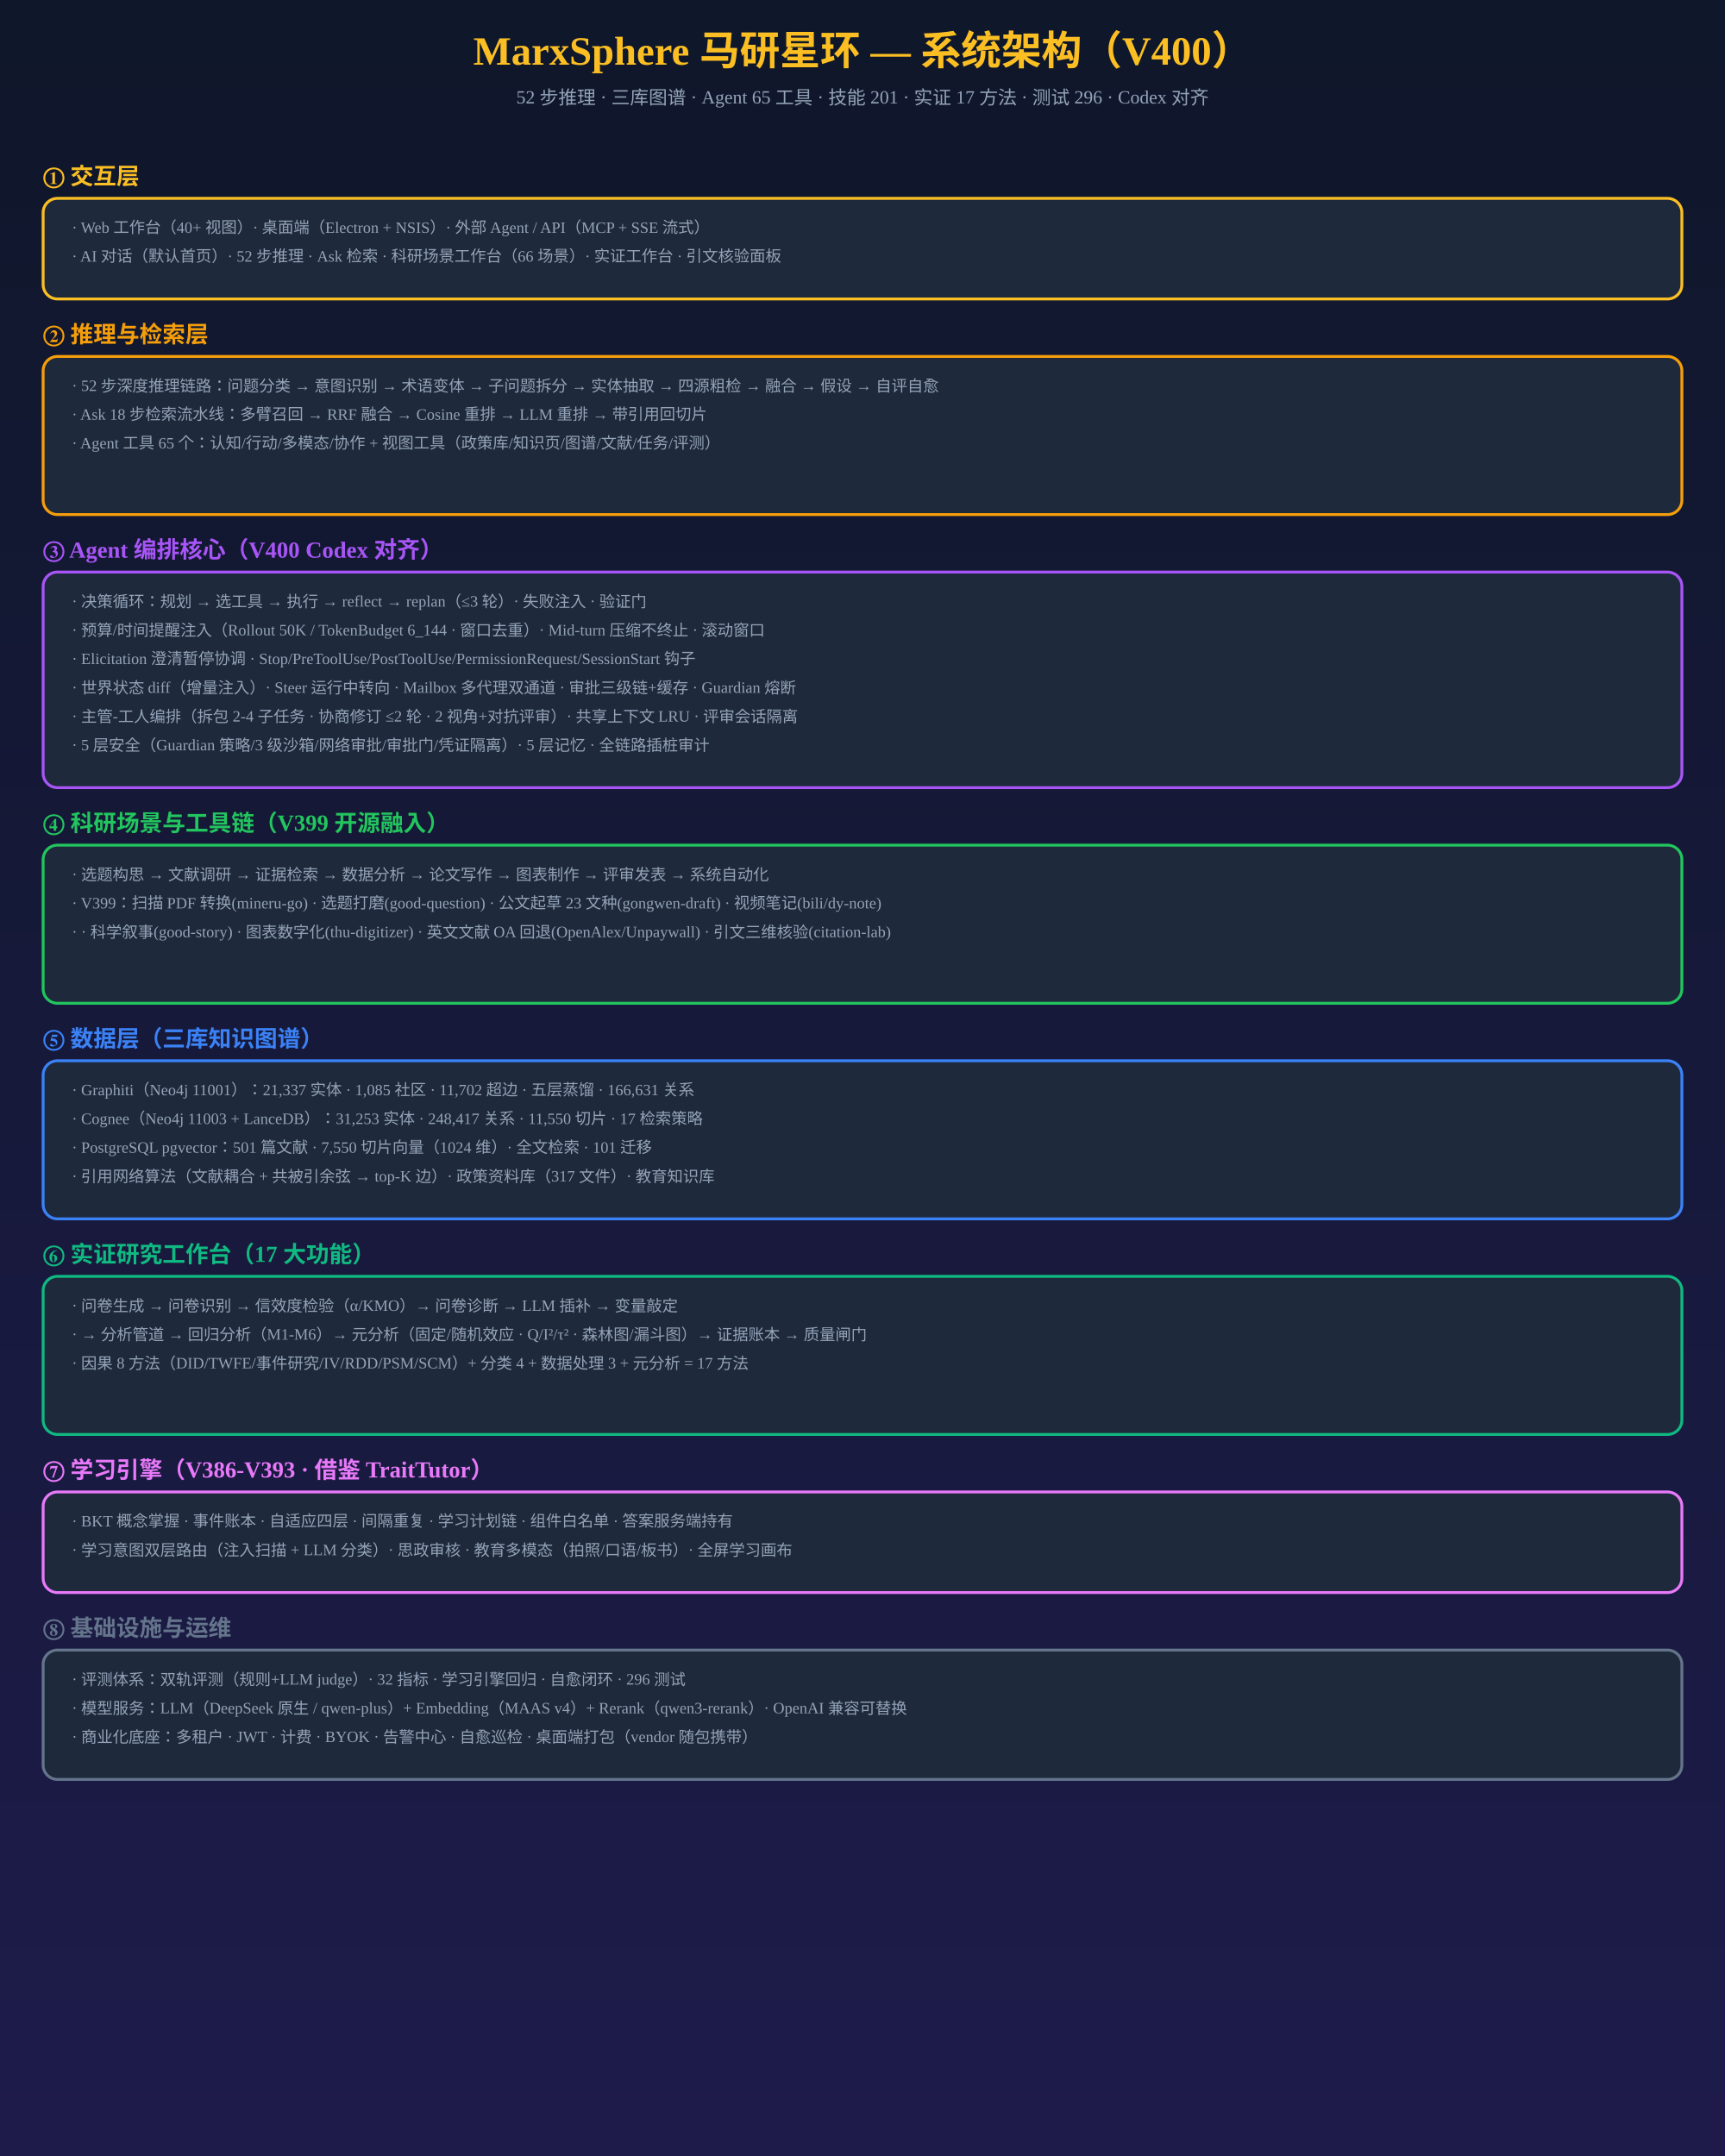
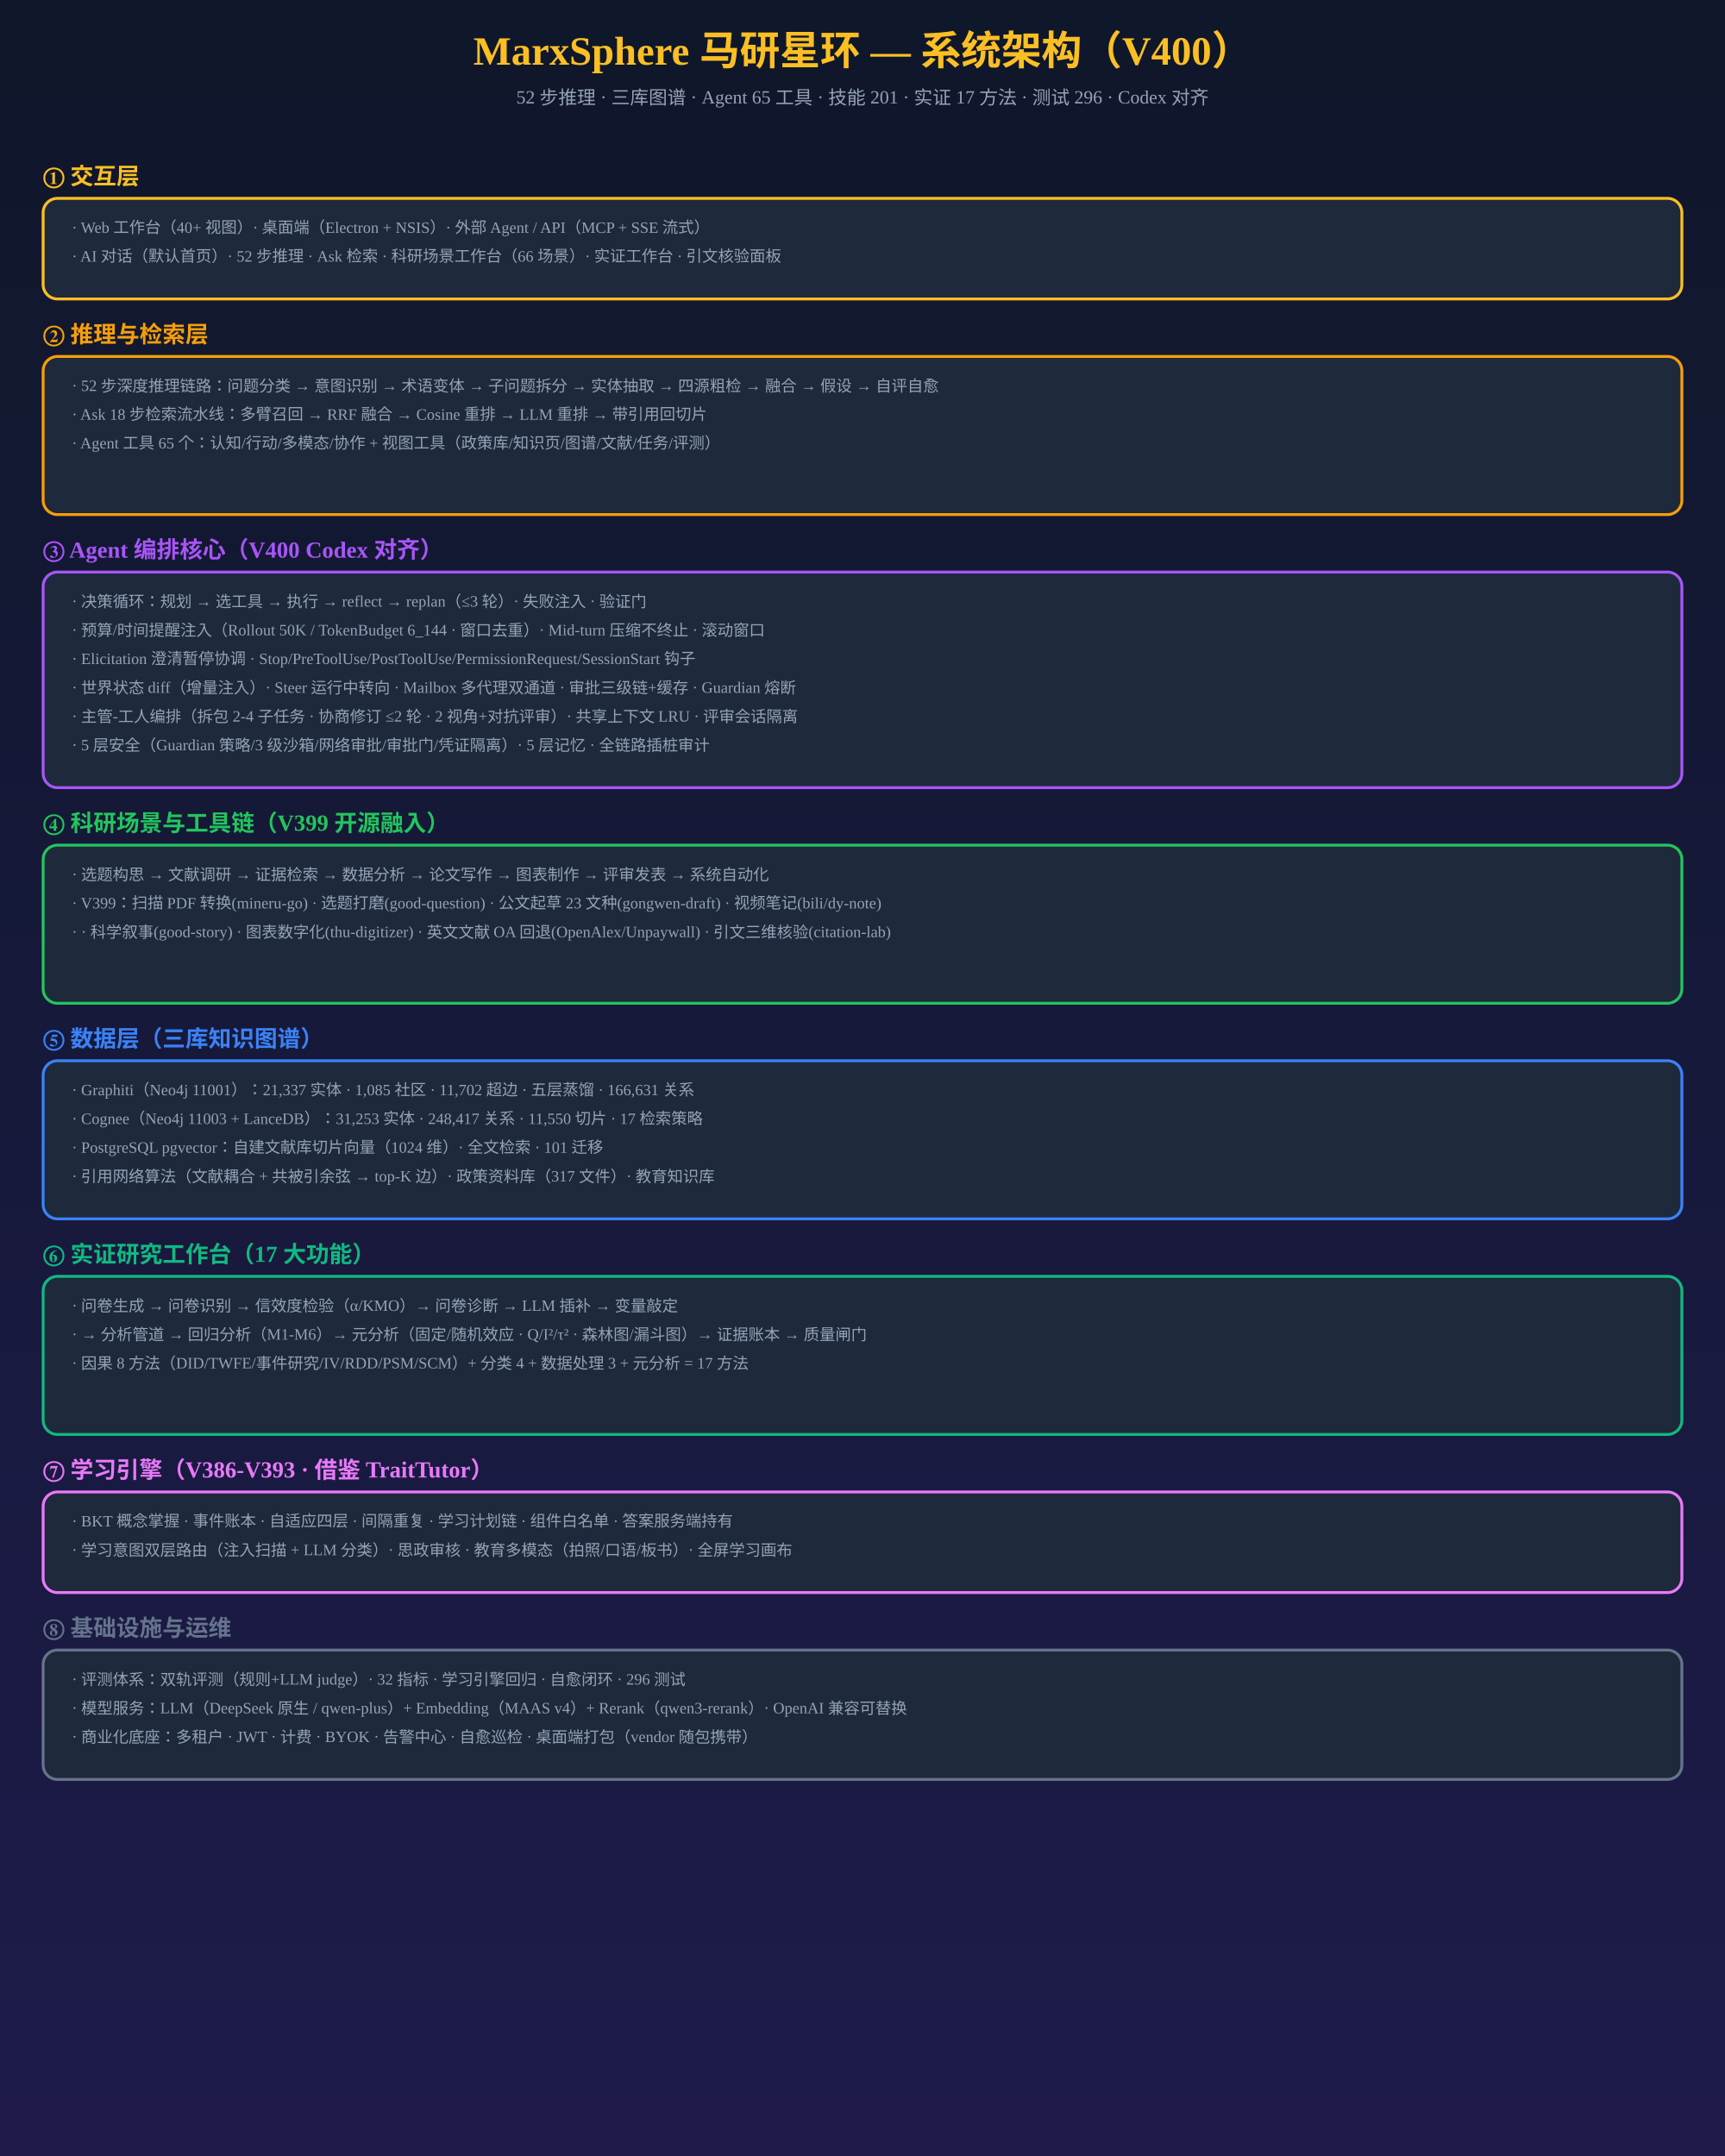
<svg xmlns="http://www.w3.org/2000/svg" width="1200" height="1500" viewBox="0 0 1200 1500">
  <defs>
    <linearGradient id="bg" x1="0" y1="0" x2="0" y2="1">
      <stop offset="0%" stop-color="#0f172a" />
      <stop offset="100%" stop-color="#1e1b4b" />
    </linearGradient>
  </defs>
  <rect width="1200" height="1500" fill="url(#bg)" />
  <text x="600" y="45" text-anchor="middle" font-size="28" font-weight="bold" fill="#fbbf24">MarxSphere 马研星环 — 系统架构（V400）</text>
  <text x="600" y="72" text-anchor="middle" font-size="13" fill="#94a3b8">52 步推理 · 三库图谱 · Agent 65 工具 · 技能 201 · 实证 17 方法 · 测试 296 · Codex 对齐</text>
  <text x="30" y="128" font-size="16" font-weight="bold" fill="#fbbf24">① 交互层</text>
  <rect x="30" y="138" width="1140" height="70" rx="10" fill="#1e293b" stroke="#fbbf24" stroke-width="2" />
  <text x="50" y="162" font-size="11" fill="#94a3b8">· Web 工作台（40+ 视图）· 桌面端（Electron + NSIS）· 外部 Agent / API（MCP + SSE 流式）</text>
  <text x="50" y="182" font-size="11" fill="#94a3b8">· AI 对话（默认首页）· 52 步推理 · Ask 检索 · 科研场景工作台（66 场景）· 实证工作台 · 引文核验面板</text>
  <text x="30" y="238" font-size="16" font-weight="bold" fill="#f59e0b">② 推理与检索层</text>
  <rect x="30" y="248" width="1140" height="110" rx="10" fill="#1e293b" stroke="#f59e0b" stroke-width="2" />
  <text x="50" y="272" font-size="11" fill="#94a3b8">· 52 步深度推理链路：问题分类 → 意图识别 → 术语变体 → 子问题拆分 → 实体抽取 → 四源粗检 → 融合 → 假设 → 自评自愈</text>
  <text x="50" y="292" font-size="11" fill="#94a3b8">· Ask 18 步检索流水线：多臂召回 → RRF 融合 → Cosine 重排 → LLM 重排 → 带引用回切片</text>
  <text x="50" y="312" font-size="11" fill="#94a3b8">· Agent 工具 65 个：认知/行动/多模态/协作 + 视图工具（政策库/知识页/图谱/文献/任务/评测）</text>
  <text x="30" y="388" font-size="16" font-weight="bold" fill="#a855f7">③ Agent 编排核心（V400 Codex 对齐）</text>
  <rect x="30" y="398" width="1140" height="150" rx="10" fill="#1e293b" stroke="#a855f7" stroke-width="2" />
  <text x="50" y="422" font-size="11" fill="#94a3b8">· 决策循环：规划 → 选工具 → 执行 → reflect → replan（≤3 轮）· 失败注入 · 验证门</text>
  <text x="50" y="442" font-size="11" fill="#94a3b8">· 预算/时间提醒注入（Rollout 50K / TokenBudget 6_144 · 窗口去重）· Mid-turn 压缩不终止 · 滚动窗口</text>
  <text x="50" y="462" font-size="11" fill="#94a3b8">· Elicitation 澄清暂停协调 · Stop/PreToolUse/PostToolUse/PermissionRequest/SessionStart 钩子</text>
  <text x="50" y="482" font-size="11" fill="#94a3b8">· 世界状态 diff（增量注入）· Steer 运行中转向 · Mailbox 多代理双通道 · 审批三级链+缓存 · Guardian 熔断</text>
  <text x="50" y="502" font-size="11" fill="#94a3b8">· 主管-工人编排（拆包 2-4 子任务 · 协商修订 ≤2 轮 · 2 视角+对抗评审）· 共享上下文 LRU · 评审会话隔离</text>
  <text x="50" y="522" font-size="11" fill="#94a3b8">· 5 层安全（Guardian 策略/3 级沙箱/网络审批/审批门/凭证隔离）· 5 层记忆 · 全链路插桩审计</text>
  <text x="30" y="578" font-size="16" font-weight="bold" fill="#22c55e">④ 科研场景与工具链（V399 开源融入）</text>
  <rect x="30" y="588" width="1140" height="110" rx="10" fill="#1e293b" stroke="#22c55e" stroke-width="2" />
  <text x="50" y="612" font-size="11" fill="#94a3b8">· 选题构思 → 文献调研 → 证据检索 → 数据分析 → 论文写作 → 图表制作 → 评审发表 → 系统自动化</text>
  <text x="50" y="632" font-size="11" fill="#94a3b8">· V399：扫描 PDF 转换(mineru-go) · 选题打磨(good-question) · 公文起草 23 文种(gongwen-draft) · 视频笔记(bili/dy-note)</text>
  <text x="50" y="652" font-size="11" fill="#94a3b8">· · 科学叙事(good-story) · 图表数字化(thu-digitizer) · 英文文献 OA 回退(OpenAlex/Unpaywall) · 引文三维核验(citation-lab)</text>
  <text x="30" y="728" font-size="16" font-weight="bold" fill="#3b82f6">⑤ 数据层（三库知识图谱）</text>
  <rect x="30" y="738" width="1140" height="110" rx="10" fill="#1e293b" stroke="#3b82f6" stroke-width="2" />
  <text x="50" y="762" font-size="11" fill="#94a3b8">· Graphiti（Neo4j 11001）：21,337 实体 · 1,085 社区 · 11,702 超边 · 五层蒸馏 · 166,631 关系</text>
  <text x="50" y="782" font-size="11" fill="#94a3b8">· Cognee（Neo4j 11003 + LanceDB）：31,253 实体 · 248,417 关系 · 11,550 切片 · 17 检索策略</text>
-   <text x="50" y="802" font-size="11" fill="#94a3b8">· PostgreSQL pgvector：501 篇文献 · 7,550 切片向量（1024 维）· 全文检索 · 101 迁移</text>
+   <text x="50" y="802" font-size="11" fill="#94a3b8">· PostgreSQL pgvector：自建文献库切片向量（1024 维）· 全文检索 · 101 迁移</text>
  <text x="50" y="822" font-size="11" fill="#94a3b8">· 引用网络算法（文献耦合 + 共被引余弦 → top-K 边）· 政策资料库（317 文件）· 教育知识库</text>
  <text x="30" y="878" font-size="16" font-weight="bold" fill="#10b981">⑥ 实证研究工作台（17 大功能）</text>
  <rect x="30" y="888" width="1140" height="110" rx="10" fill="#1e293b" stroke="#10b981" stroke-width="2" />
  <text x="50" y="912" font-size="11" fill="#94a3b8">· 问卷生成 → 问卷识别 → 信效度检验（α/KMO）→ 问卷诊断 → LLM 插补 → 变量敲定</text>
  <text x="50" y="932" font-size="11" fill="#94a3b8">· → 分析管道 → 回归分析（M1-M6）→ 元分析（固定/随机效应 · Q/I²/τ² · 森林图/漏斗图）→ 证据账本 → 质量闸门</text>
  <text x="50" y="952" font-size="11" fill="#94a3b8">· 因果 8 方法（DID/TWFE/事件研究/IV/RDD/PSM/SCM）+ 分类 4 + 数据处理 3 + 元分析 = 17 方法</text>
  <text x="30" y="1028" font-size="16" font-weight="bold" fill="#e879f9">⑦ 学习引擎（V386-V393 · 借鉴 TraitTutor）</text>
  <rect x="30" y="1038" width="1140" height="70" rx="10" fill="#1e293b" stroke="#e879f9" stroke-width="2" />
  <text x="50" y="1062" font-size="11" fill="#94a3b8">· BKT 概念掌握 · 事件账本 · 自适应四层 · 间隔重复 · 学习计划链 · 组件白名单 · 答案服务端持有</text>
  <text x="50" y="1082" font-size="11" fill="#94a3b8">· 学习意图双层路由（注入扫描 + LLM 分类）· 思政审核 · 教育多模态（拍照/口语/板书）· 全屏学习画布</text>
  <text x="30" y="1138" font-size="16" font-weight="bold" fill="#64748b">⑧ 基础设施与运维</text>
  <rect x="30" y="1148" width="1140" height="90" rx="10" fill="#1e293b" stroke="#64748b" stroke-width="2" />
  <text x="50" y="1172" font-size="11" fill="#94a3b8">· 评测体系：双轨评测（规则+LLM judge）· 32 指标 · 学习引擎回归 · 自愈闭环 · 296 测试</text>
  <text x="50" y="1192" font-size="11" fill="#94a3b8">· 模型服务：LLM（DeepSeek 原生 / qwen-plus）+ Embedding（MAAS v4）+ Rerank（qwen3-rerank）· OpenAI 兼容可替换</text>
  <text x="50" y="1212" font-size="11" fill="#94a3b8">· 商业化底座：多租户 · JWT · 计费 · BYOK · 告警中心 · 自愈巡检 · 桌面端打包（vendor 随包携带）</text>
</svg>
